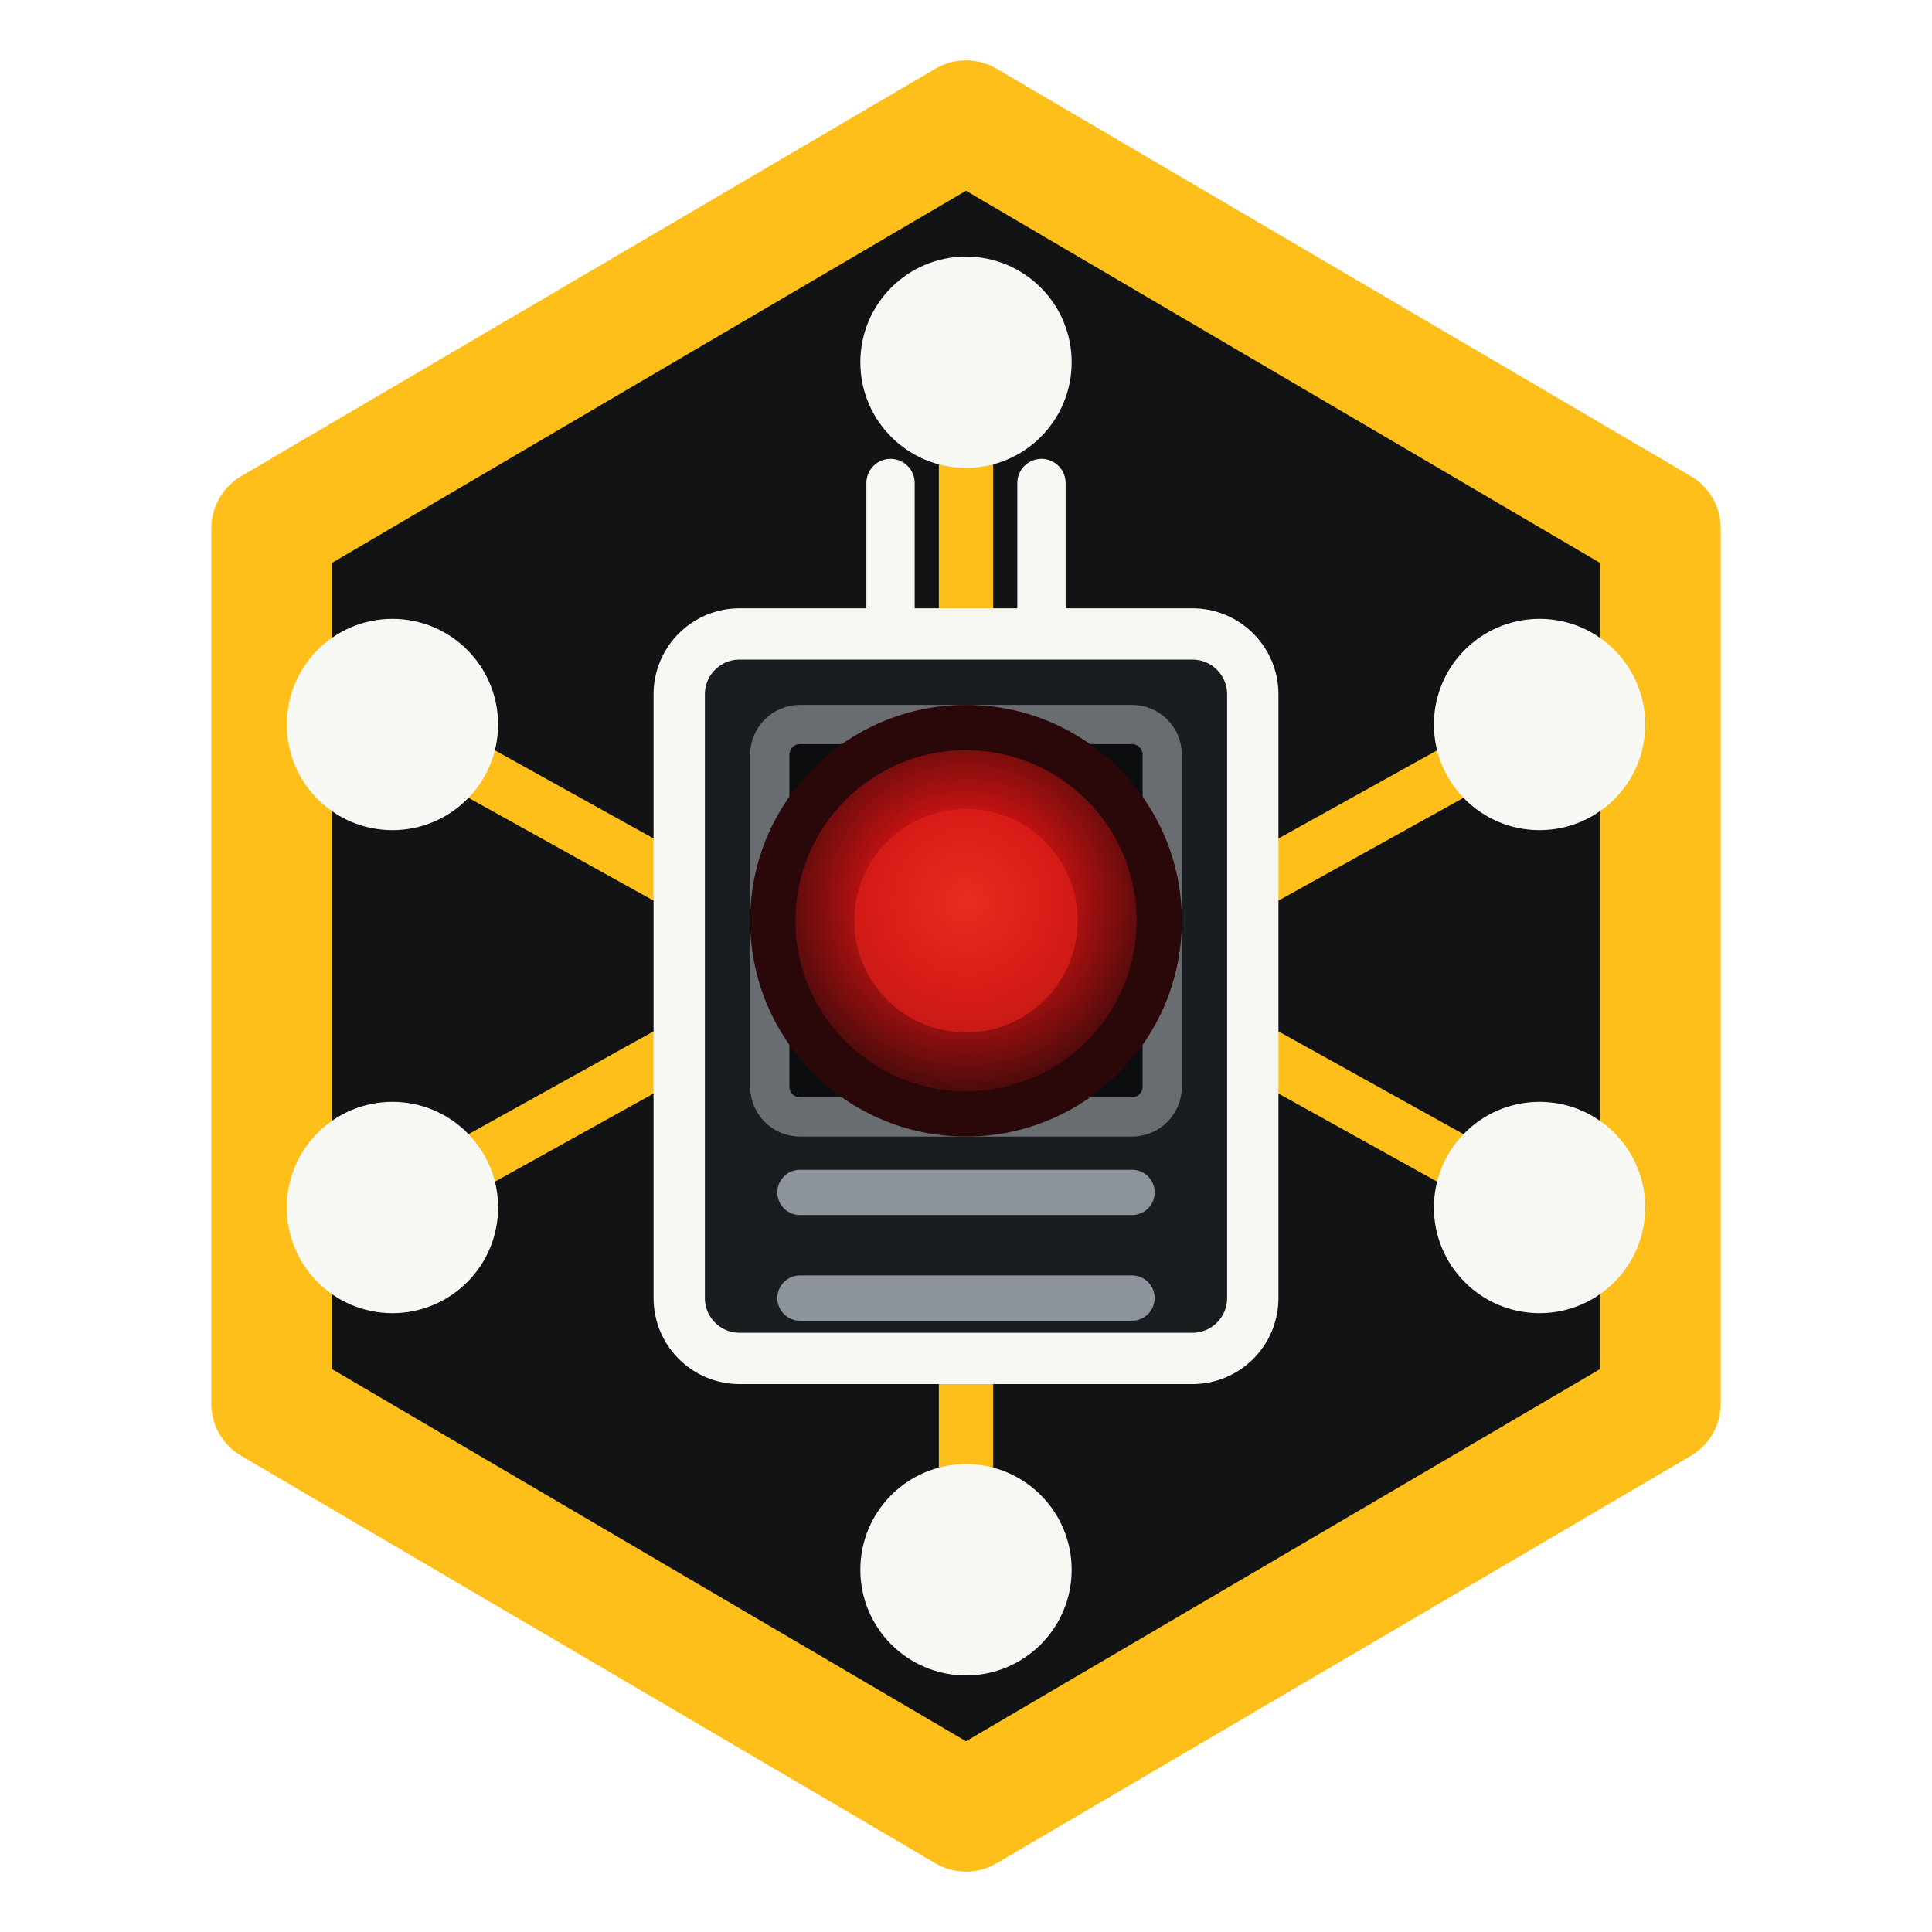
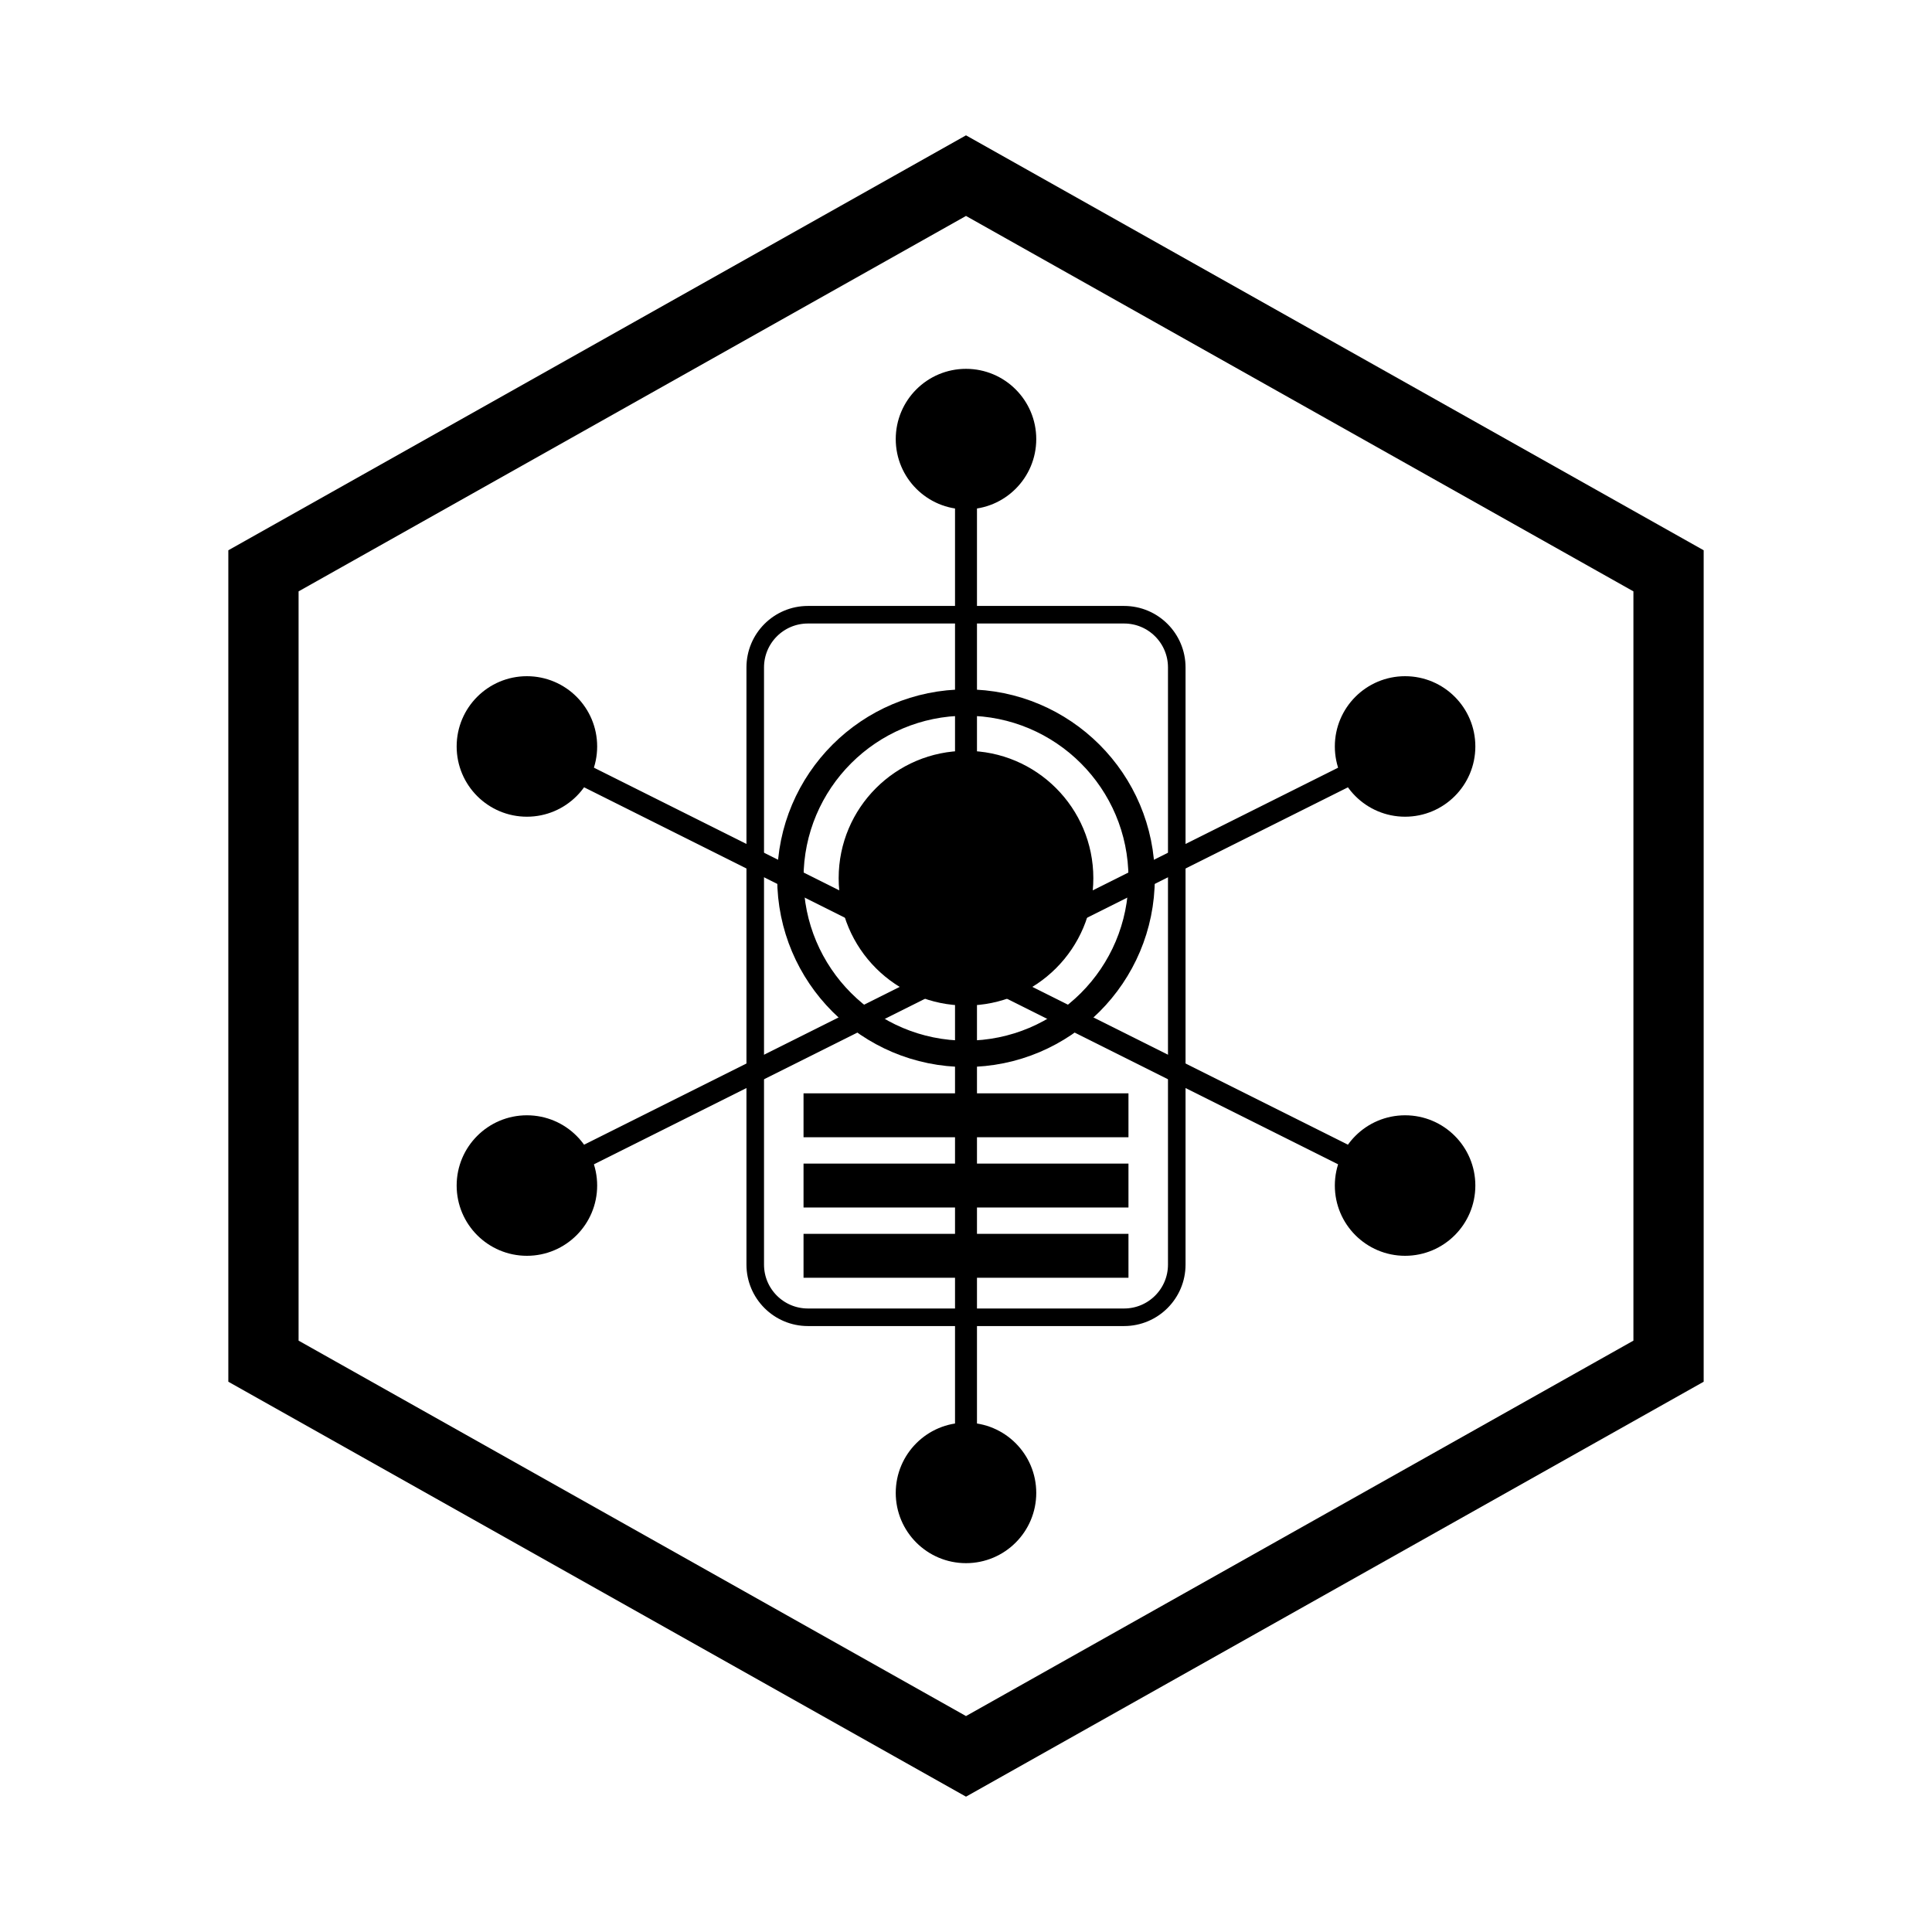
- <svg xmlns="http://www.w3.org/2000/svg" viewBox="0 0 64 64" role="img" aria-label="PocketHive">
-   <defs>
-     <radialGradient id="lens" cx="50%" cy="45%" r="55%">
-       <stop offset="0" stop-color="#ff4b32" />
-       <stop offset="0.42" stop-color="#c71212" />
-       <stop offset="1" stop-color="#30090a" />
-     </radialGradient>
-   </defs>
-   <polygon points="32 4 55 17.5 55 46.5 32 60 9 46.5 9 17.5" fill="#111315" stroke="#ffbf1a" stroke-width="4" stroke-linejoin="round" />
-   <g stroke-linecap="round" stroke-linejoin="round">
-     <path d="M22 29 L13 24" stroke="#ffbf1a" stroke-width="1.8" />
-     <path d="M22 35 L13 40" stroke="#ffbf1a" stroke-width="1.8" />
-     <path d="M42 29 L51 24" stroke="#ffbf1a" stroke-width="1.8" />
-     <path d="M42 35 L51 40" stroke="#ffbf1a" stroke-width="1.8" />
-     <path d="M32 21 L32 12" stroke="#ffbf1a" stroke-width="1.8" />
-     <path d="M32 43 L32 52" stroke="#ffbf1a" stroke-width="1.8" />
-     <circle cx="13" cy="24" r="3" fill="#f7f8f4" stroke="#f7f8f4" stroke-width="1" />
-     <circle cx="13" cy="40" r="3" fill="#f7f8f4" stroke="#f7f8f4" stroke-width="1" />
-     <circle cx="51" cy="24" r="3" fill="#f7f8f4" stroke="#f7f8f4" stroke-width="1" />
-     <circle cx="51" cy="40" r="3" fill="#f7f8f4" stroke="#f7f8f4" stroke-width="1" />
-     <circle cx="32" cy="12" r="3" fill="#f7f8f4" stroke="#f7f8f4" stroke-width="1" />
-     <circle cx="32" cy="52" r="3" fill="#f7f8f4" stroke="#f7f8f4" stroke-width="1" />
-   </g>
-   <g>
-     <rect x="22.5" y="21" width="19" height="24" rx="2" fill="#1a1d20" stroke="#f7f8f4" stroke-width="1.7" />
-     <rect x="25.5" y="24" width="13" height="13" rx="1" fill="#0c0d0e" stroke="#696d72" stroke-width="1.3" />
-     <circle cx="32" cy="30.5" r="6.4" fill="url(#lens)" stroke="#2a0708" stroke-width="1.5" />
-     <circle cx="32" cy="30.5" r="3.7" fill="#e02018" opacity="0.7" />
-     <path d="M26.5 39.5 H37.5" stroke="#8e949c" stroke-width="1.5" stroke-linecap="round" />
-     <path d="M26.5 43 H37.5" stroke="#8e949c" stroke-width="1.5" stroke-linecap="round" />
-     <path d="M29.5 20.5 V16" stroke="#f7f8f4" stroke-width="1.6" stroke-linecap="round" />
-     <path d="M34.5 20.5 V16" stroke="#f7f8f4" stroke-width="1.6" stroke-linecap="round" />
+ <svg xmlns="http://www.w3.org/2000/svg" viewBox="0 30 220 220" role="img" aria-label="PocketHive">
+   <style>
+     .hex,.edge { fill:none; stroke:currentColor; }
+     .hex { stroke-width:8; }
+     .edge { stroke-width:2.5; }
+     .node,.vent,.lensInner { fill:currentColor; stroke:currentColor; }
+     .node { stroke-width:2; }
+     .panel,.lensOuter { fill:none; stroke:currentColor; }
+     .panel { stroke-width:2; }
+     .lensOuter { stroke-width:3; }
+   </style>
+   <g transform="translate(0,30)">
+     <polygon class="hex" points="110,20 190,65 190,155 110,200 30,155 30,65" />
+     <line class="edge" x1="110" y1="110" x2="110" y2="50" />
+     <line class="edge" x1="110" y1="110" x2="160" y2="85" />
+     <line class="edge" x1="110" y1="110" x2="160" y2="135" />
+     <line class="edge" x1="110" y1="110" x2="110" y2="170" />
+     <line class="edge" x1="110" y1="110" x2="60" y2="135" />
+     <line class="edge" x1="110" y1="110" x2="60" y2="85" />
+     <rect class="panel" x="86" y="70" width="48" height="80" rx="6" />
+     <circle class="lensOuter" cx="110" cy="100" r="20" />
+     <circle class="lensInner" cx="110" cy="100" r="14" />
+     <rect class="vent" x="92" y="125" width="36" height="4" />
+     <rect class="vent" x="92" y="133" width="36" height="4" />
+     <rect class="vent" x="92" y="141" width="36" height="4" />
+     <circle class="node" cx="110" cy="50" r="7" />
+     <circle class="node" cx="160" cy="85" r="7" />
+     <circle class="node" cx="160" cy="135" r="7" />
+     <circle class="node" cx="110" cy="170" r="7" />
+     <circle class="node" cx="60" cy="135" r="7" />
+     <circle class="node" cx="60" cy="85" r="7" />
  </g>
</svg>
